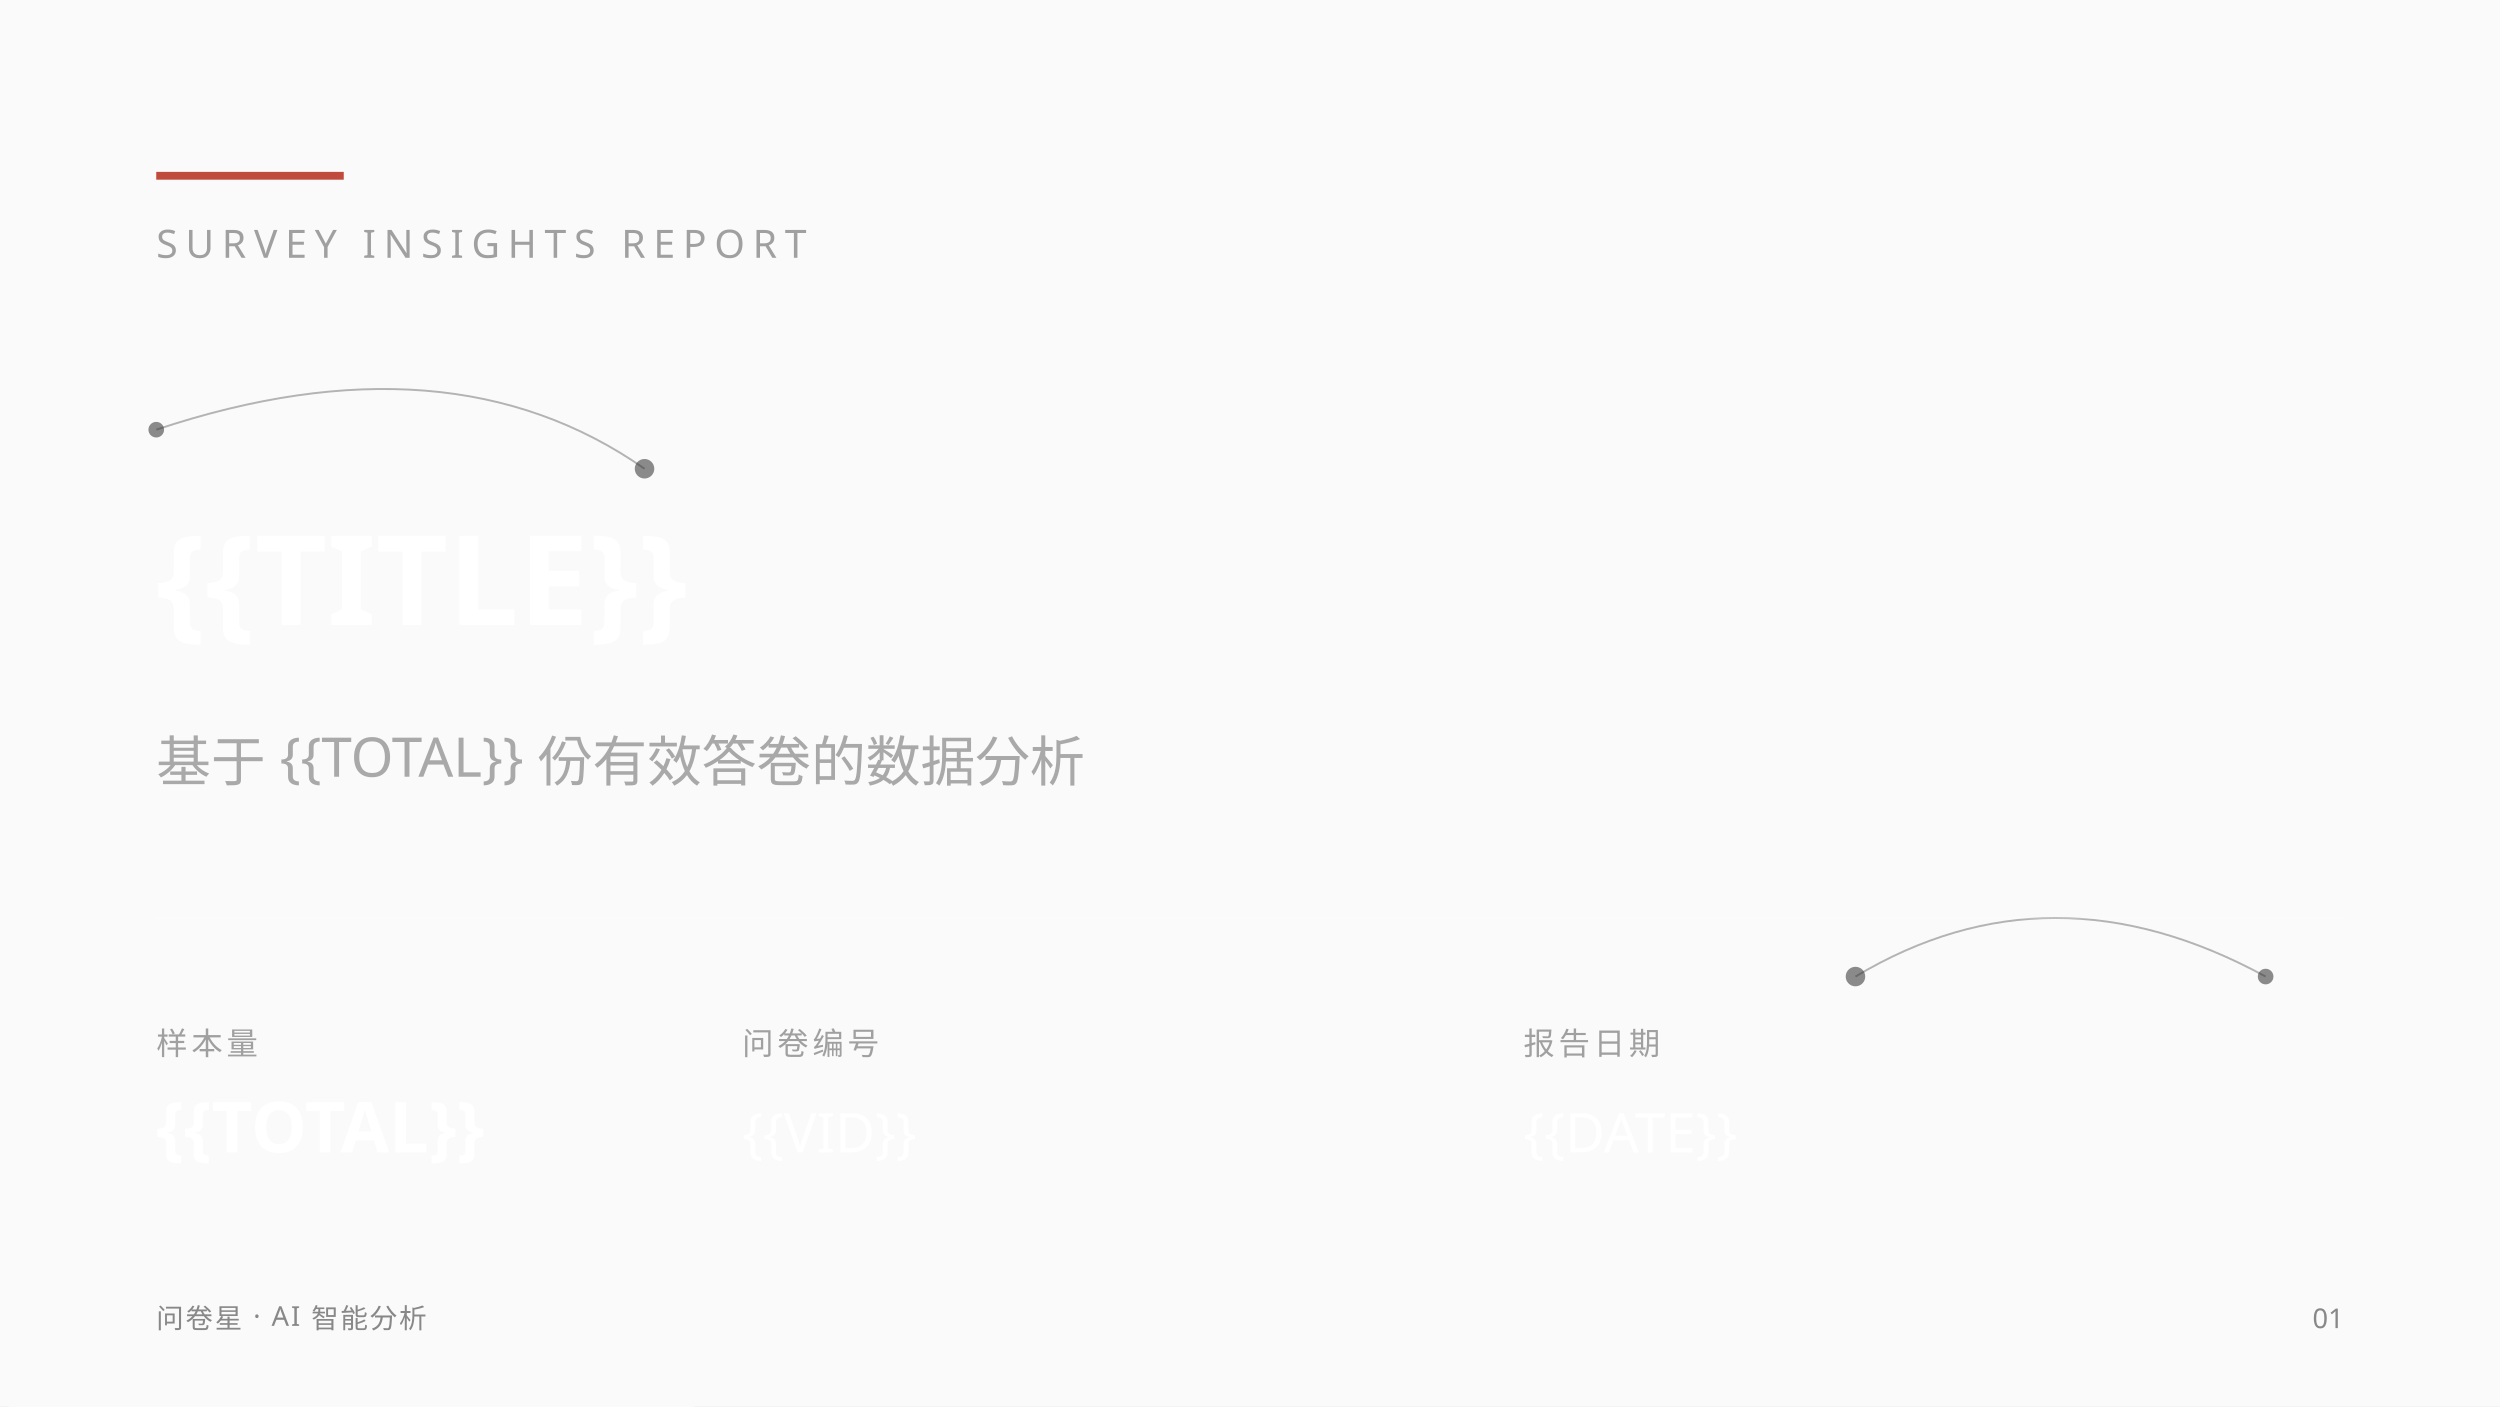
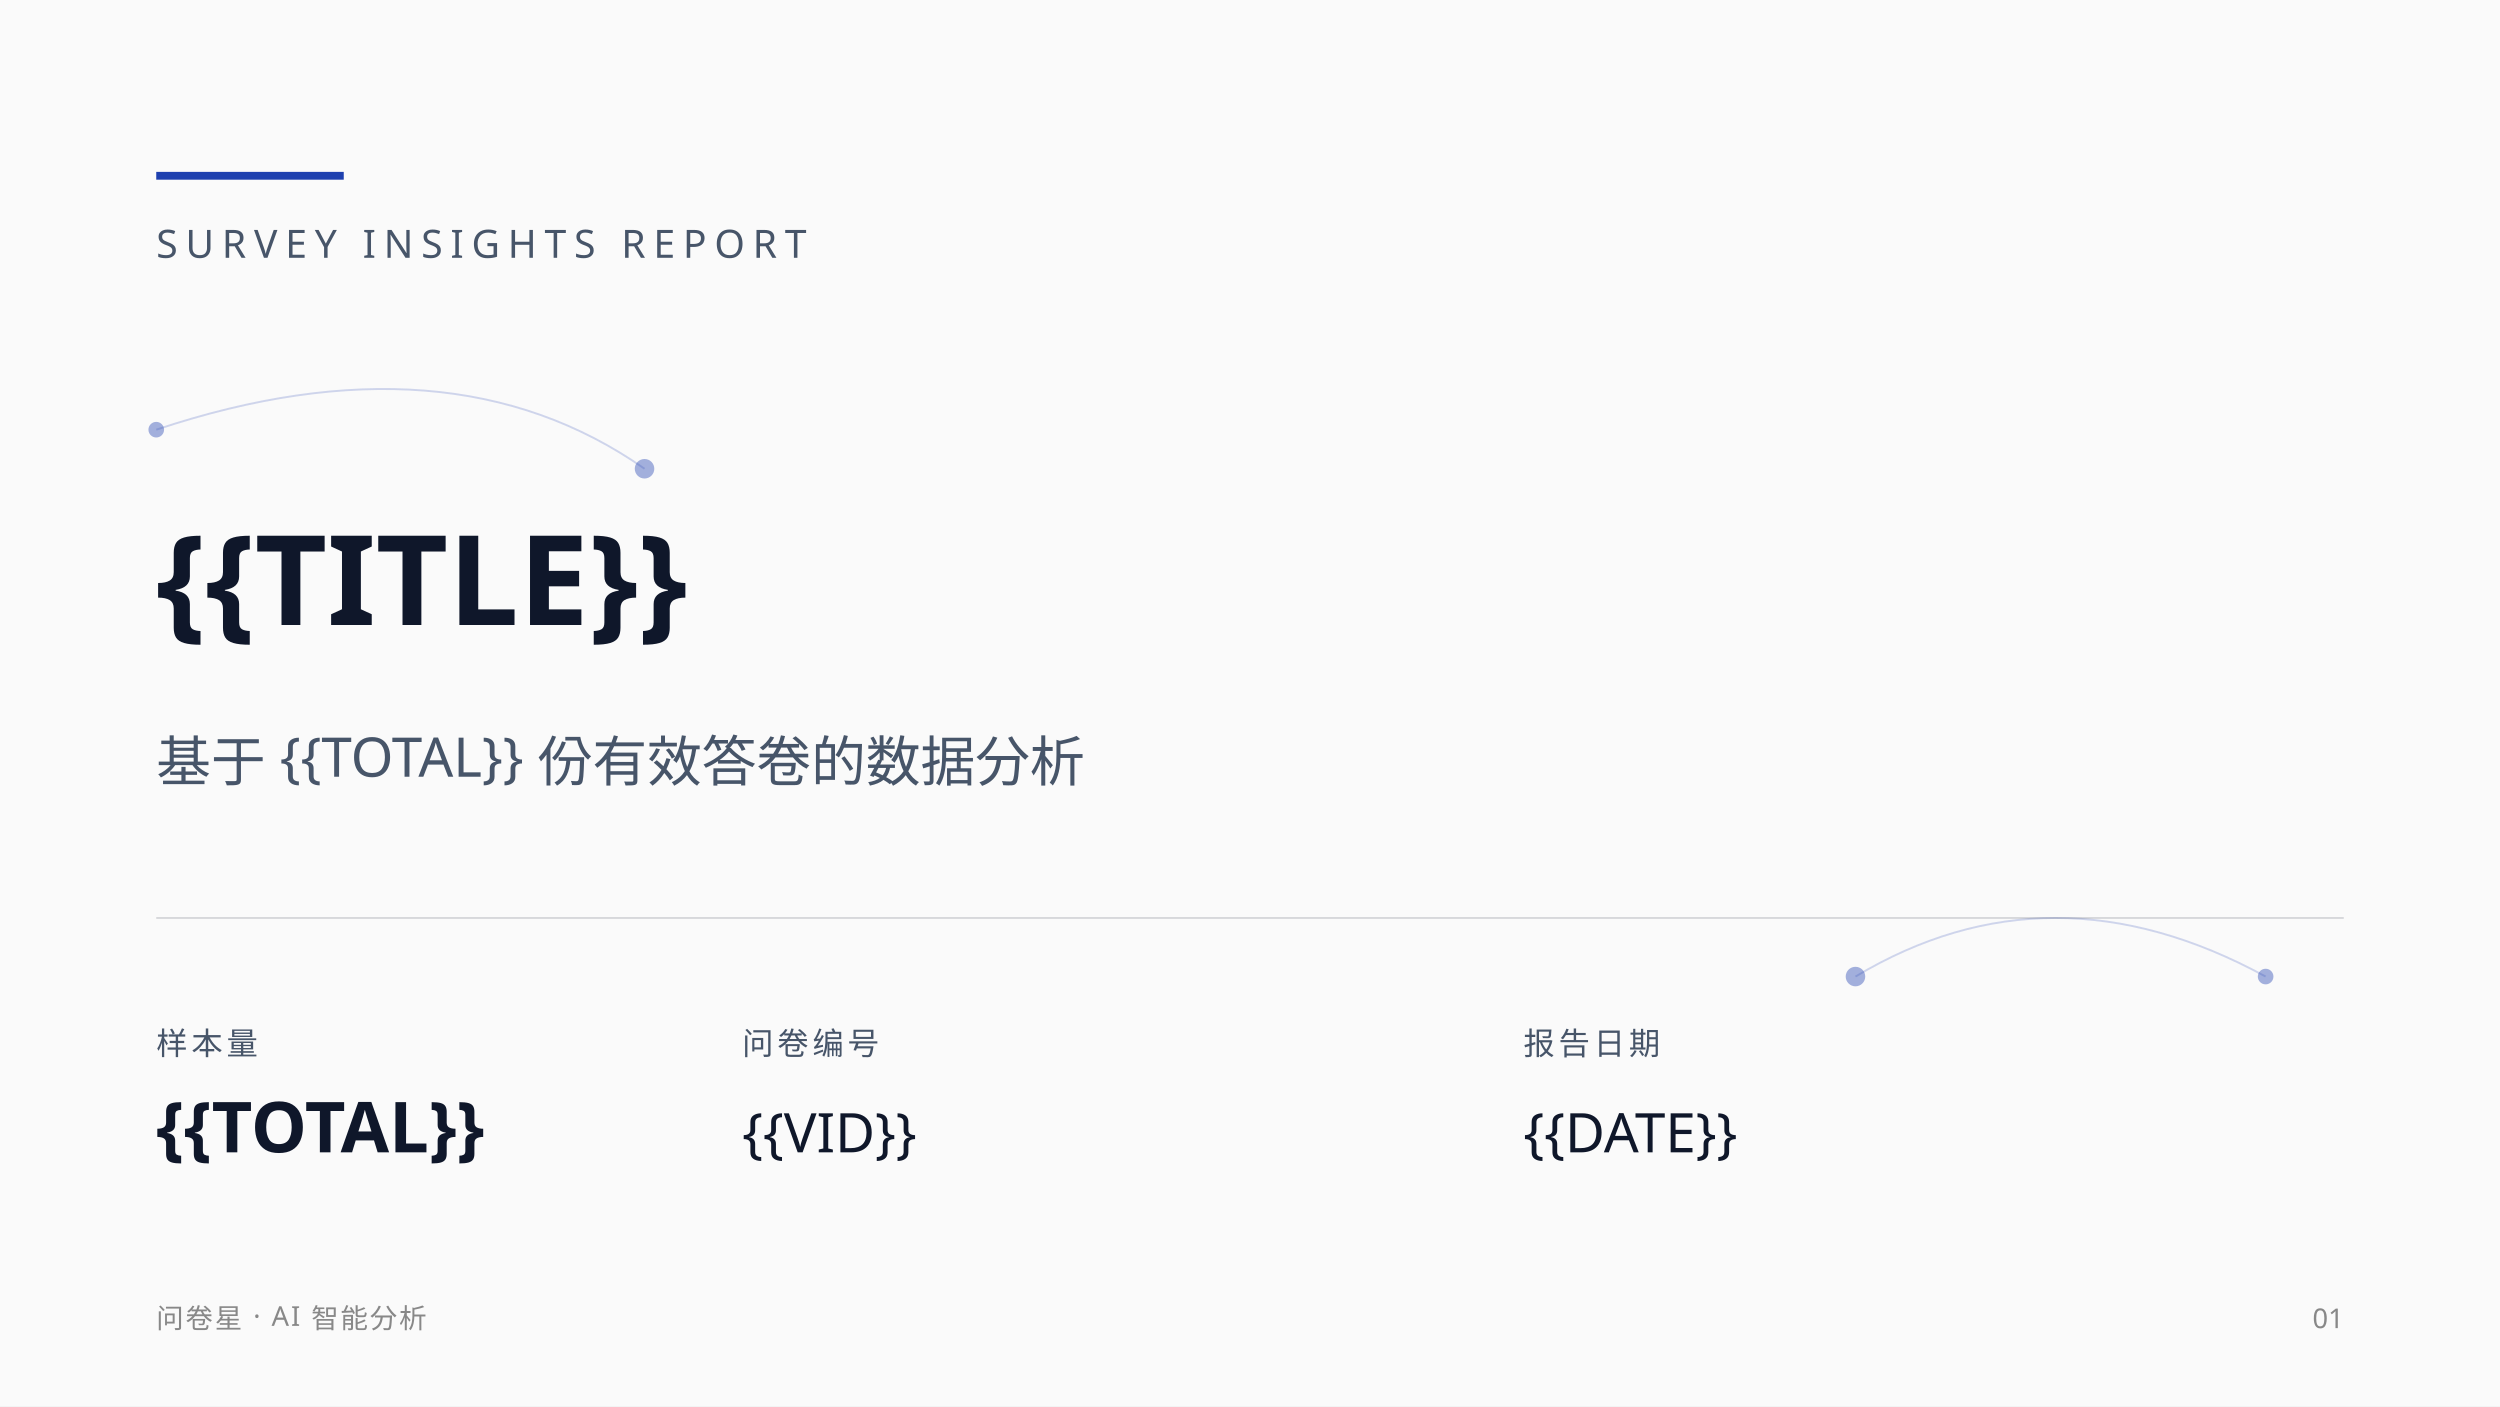
<svg xmlns="http://www.w3.org/2000/svg" viewBox="0 0 1280 720" width="1280" height="720">
-   <defs>
-     </defs>
  <rect width="1280" height="720" fill="#FAFAFA" />
-   <g stroke="#FFFFFF" stroke-opacity="0.04" stroke-width="1">
-     <line x1="0" y1="180" x2="1280" y2="180" />
-     <line x1="0" y1="360" x2="1280" y2="360" />
-     <line x1="0" y1="540" x2="1280" y2="540" />
-     <line x1="320" y1="0" x2="320" y2="720" />
-     <line x1="640" y1="0" x2="640" y2="720" />
-     <line x1="960" y1="0" x2="960" y2="720" />
-   </g>
-   <ellipse cx="1080" cy="140" rx="320" ry="210" fill="#FAFAFA" />
-   <ellipse cx="180" cy="580" rx="260" ry="190" fill="#FAFAFA" />
-   <g stroke="#2F2F2F" stroke-opacity="0.35" stroke-width="1" fill="none">
+   <g stroke="#1E40AF" stroke-opacity="0.20" stroke-width="1" fill="none">
    <path d="M80,220 Q230,170 330,240" />
    <path d="M950,500 Q1050,440 1160,500" />
  </g>
-   <g fill="#2F2F2F" fill-opacity="0.55">
+   <g fill="#1E40AF" fill-opacity="0.40">
    <circle cx="80" cy="220" r="4" />
    <circle cx="330" cy="240" r="5" />
    <circle cx="950" cy="500" r="5" />
    <circle cx="1160" cy="500" r="4" />
  </g>
-   <rect x="80" y="88" width="96" height="4" fill="#C04A3C" />
-   <text x="80" y="132" font-family="Microsoft YaHei, PingFang SC, sans-serif" font-size="20" font-weight="500" fill="#A0A0A0" letter-spacing="4">
+   <rect x="80" y="88" width="96" height="4" fill="#1E40AF" />
+   <text x="80" y="132" font-family="Microsoft YaHei, PingFang SC, sans-serif" font-size="20" font-weight="500" fill="#475569" letter-spacing="4">
    SURVEY INSIGHTS REPORT
  </text>
-   <text x="80" y="320" font-family="Microsoft YaHei, PingFang SC, sans-serif" font-size="64" font-weight="700" fill="#FFFFFF">
+   <text x="80" y="320" font-family="Microsoft YaHei, PingFang SC, sans-serif" font-size="64" font-weight="700" fill="#0F172A">
    {{TITLE}}
  </text>
-   <text x="80" y="400" font-family="Microsoft YaHei, PingFang SC, sans-serif" font-size="28" font-weight="400" fill="#A0A0A0" opacity="0.9">
+   <text x="80" y="400" font-family="Microsoft YaHei, PingFang SC, sans-serif" font-size="28" font-weight="400" fill="#475569">
    基于 {{TOTAL}} 份有效答卷的数据分析
  </text>
-   <line x1="80" y1="470" x2="1200" y2="470" stroke="#FFFFFF" stroke-opacity="0.15" stroke-width="1" />
-   <g font-family="Microsoft YaHei, PingFang SC, sans-serif" fill="#FFFFFF">
-     <text x="80" y="540" font-size="16" fill="#A0A0A0" letter-spacing="2">样本量</text>
-     <text x="80" y="590" font-size="36" font-weight="700">{{TOTAL}}</text>
-     <text x="380" y="540" font-size="16" fill="#A0A0A0" letter-spacing="2">问卷编号</text>
-     <text x="380" y="590" font-size="28" font-weight="500">{{VID}}</text>
-     <text x="780" y="540" font-size="16" fill="#A0A0A0" letter-spacing="2">报告日期</text>
-     <text x="780" y="590" font-size="28" font-weight="500">{{DATE}}</text>
+   <line x1="80" y1="470" x2="1200" y2="470" stroke="#0F172A" stroke-opacity="0.15" stroke-width="1" />
+   <g font-family="Microsoft YaHei, PingFang SC, sans-serif" fill="#0F172A">
+     <text x="80" y="540" font-size="16" fill="#475569" letter-spacing="2">样本量</text>
+     <text x="80" y="590" font-size="36" font-weight="700" fill="#0F172A">{{TOTAL}}</text>
+     <text x="380" y="540" font-size="16" fill="#475569" letter-spacing="2">问卷编号</text>
+     <text x="380" y="590" font-size="28" font-weight="500" fill="#0F172A">{{VID}}</text>
+     <text x="780" y="540" font-size="16" fill="#475569" letter-spacing="2">报告日期</text>
+     <text x="780" y="590" font-size="28" font-weight="500" fill="#0F172A">{{DATE}}</text>
  </g>
  <text x="80" y="680" font-family="Microsoft YaHei, PingFang SC, sans-serif" font-size="14" fill="#888888" letter-spacing="1">
    问卷星 · AI 智能分析
  </text>
  <text x="1200" y="680" text-anchor="end" font-family="Microsoft YaHei, PingFang SC, sans-serif" font-size="14" fill="#888888">
    01
  </text>
</svg>
